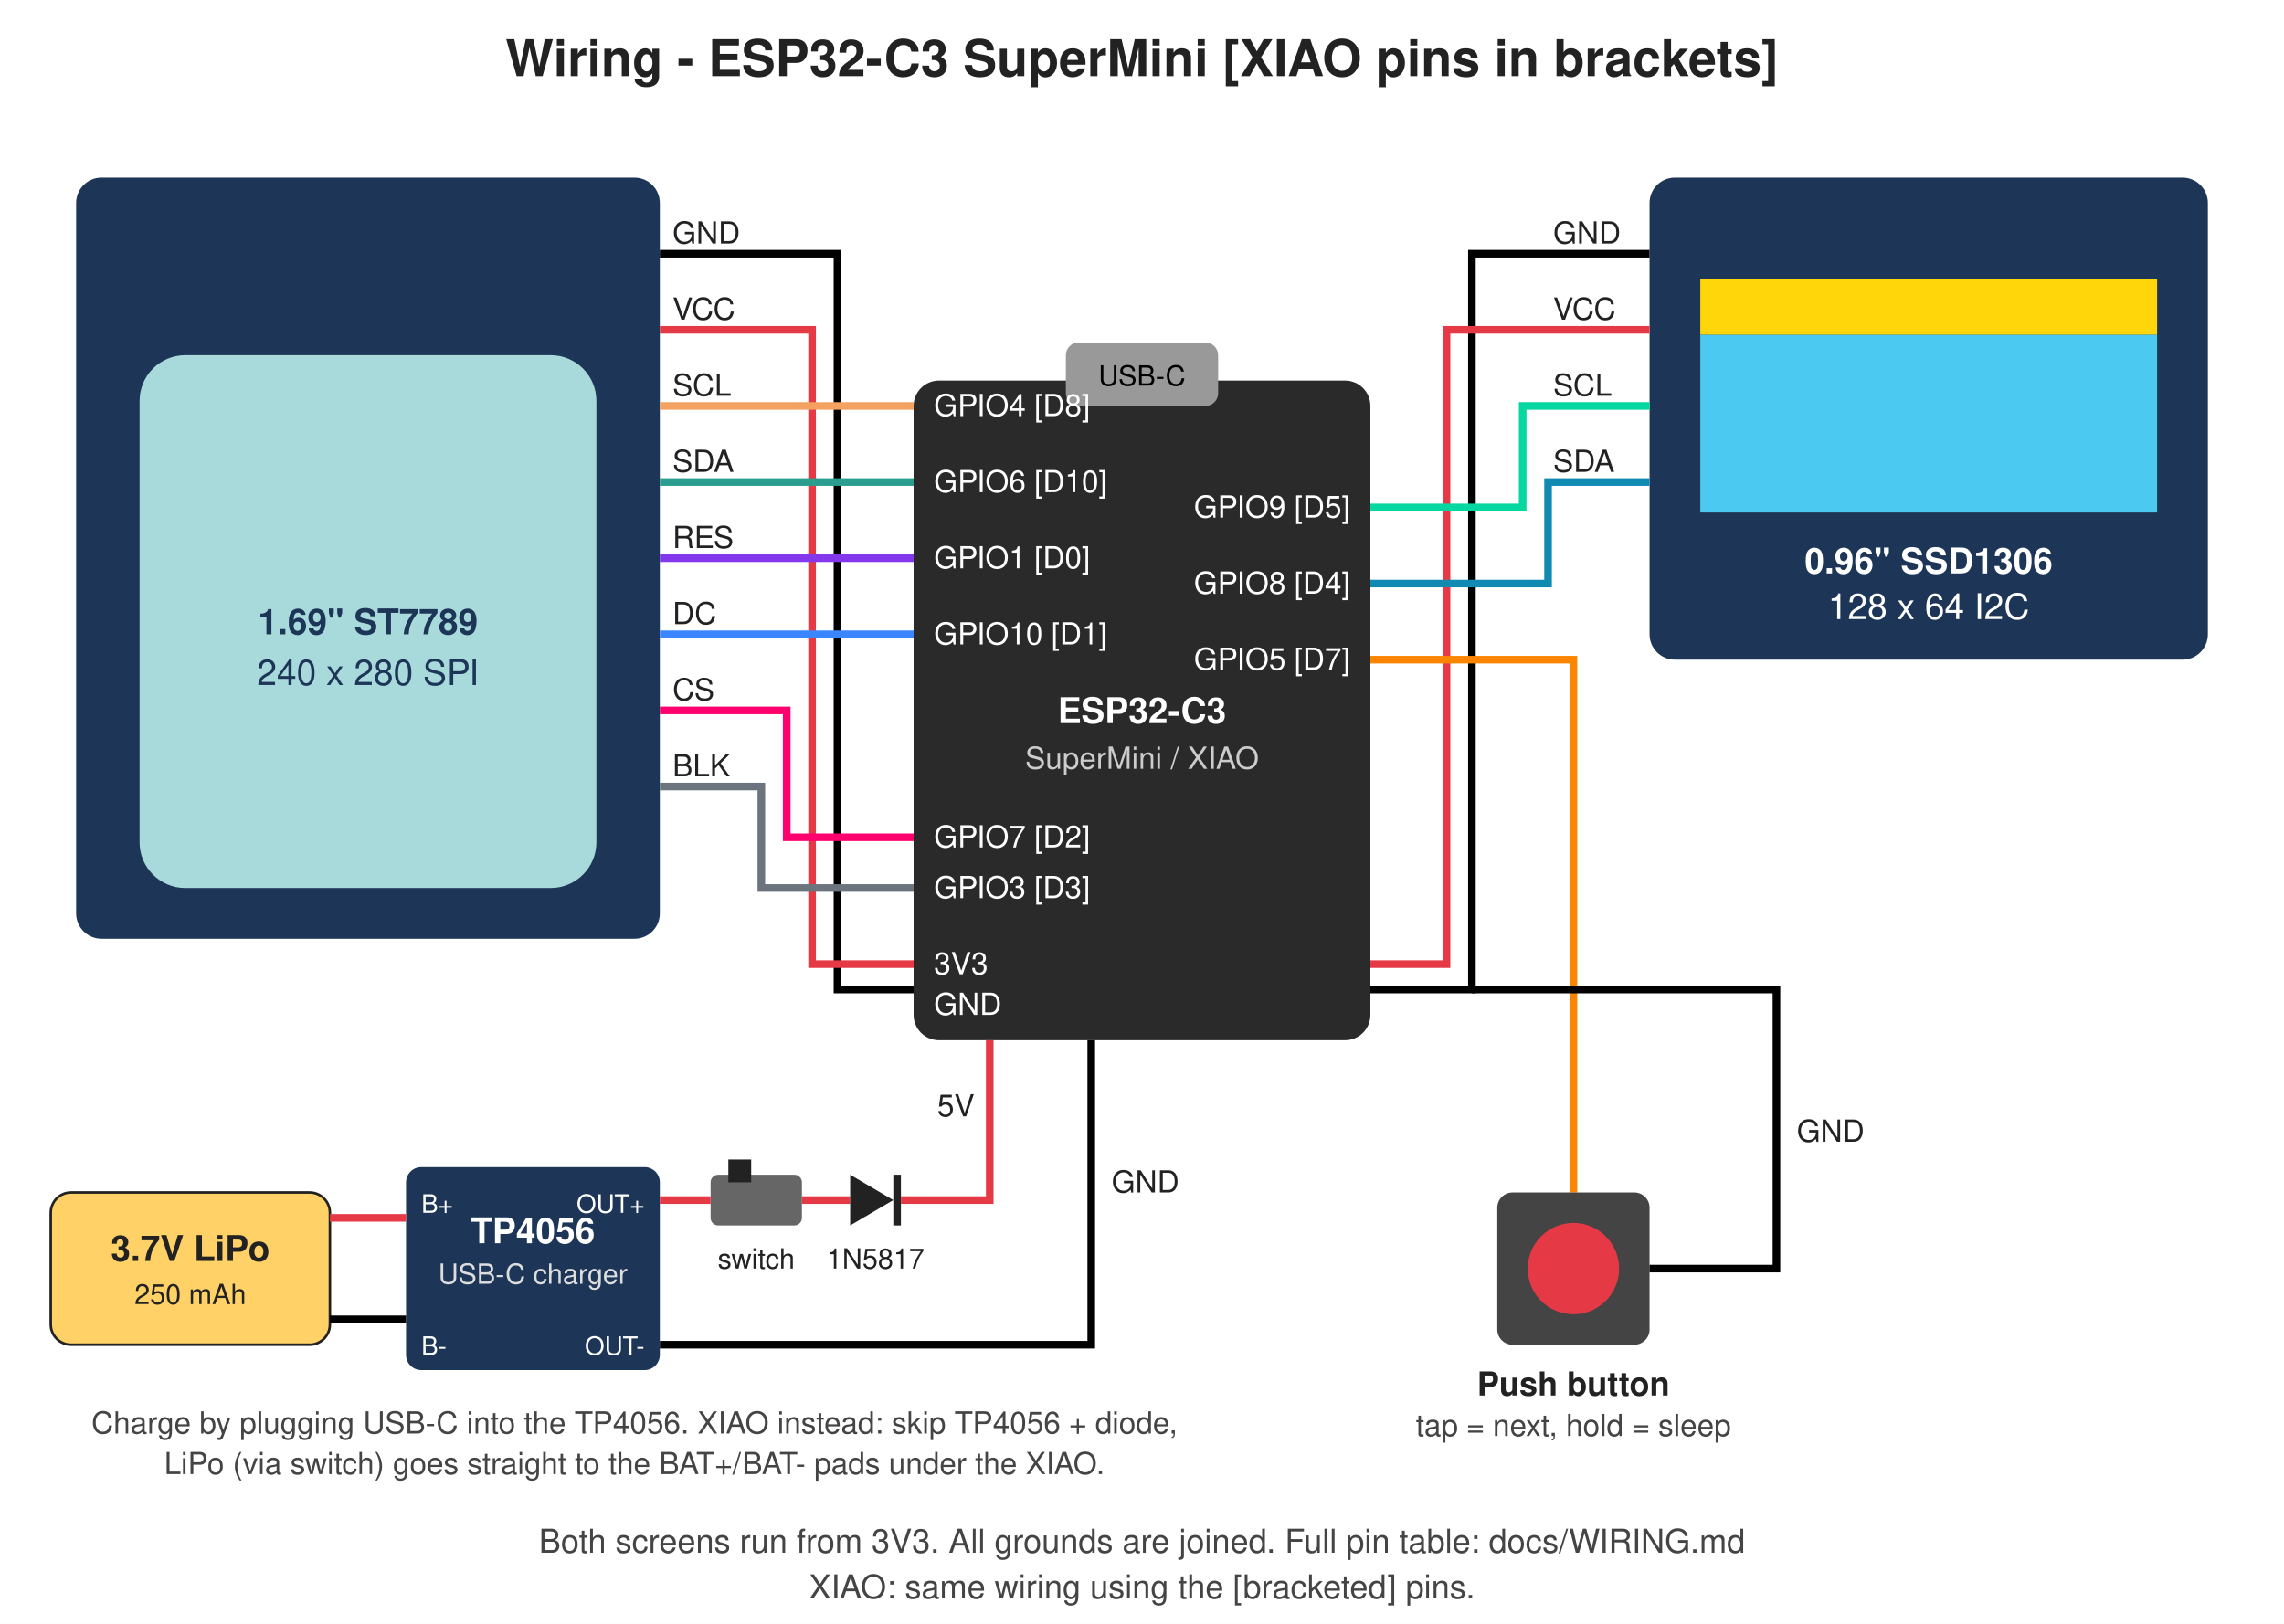
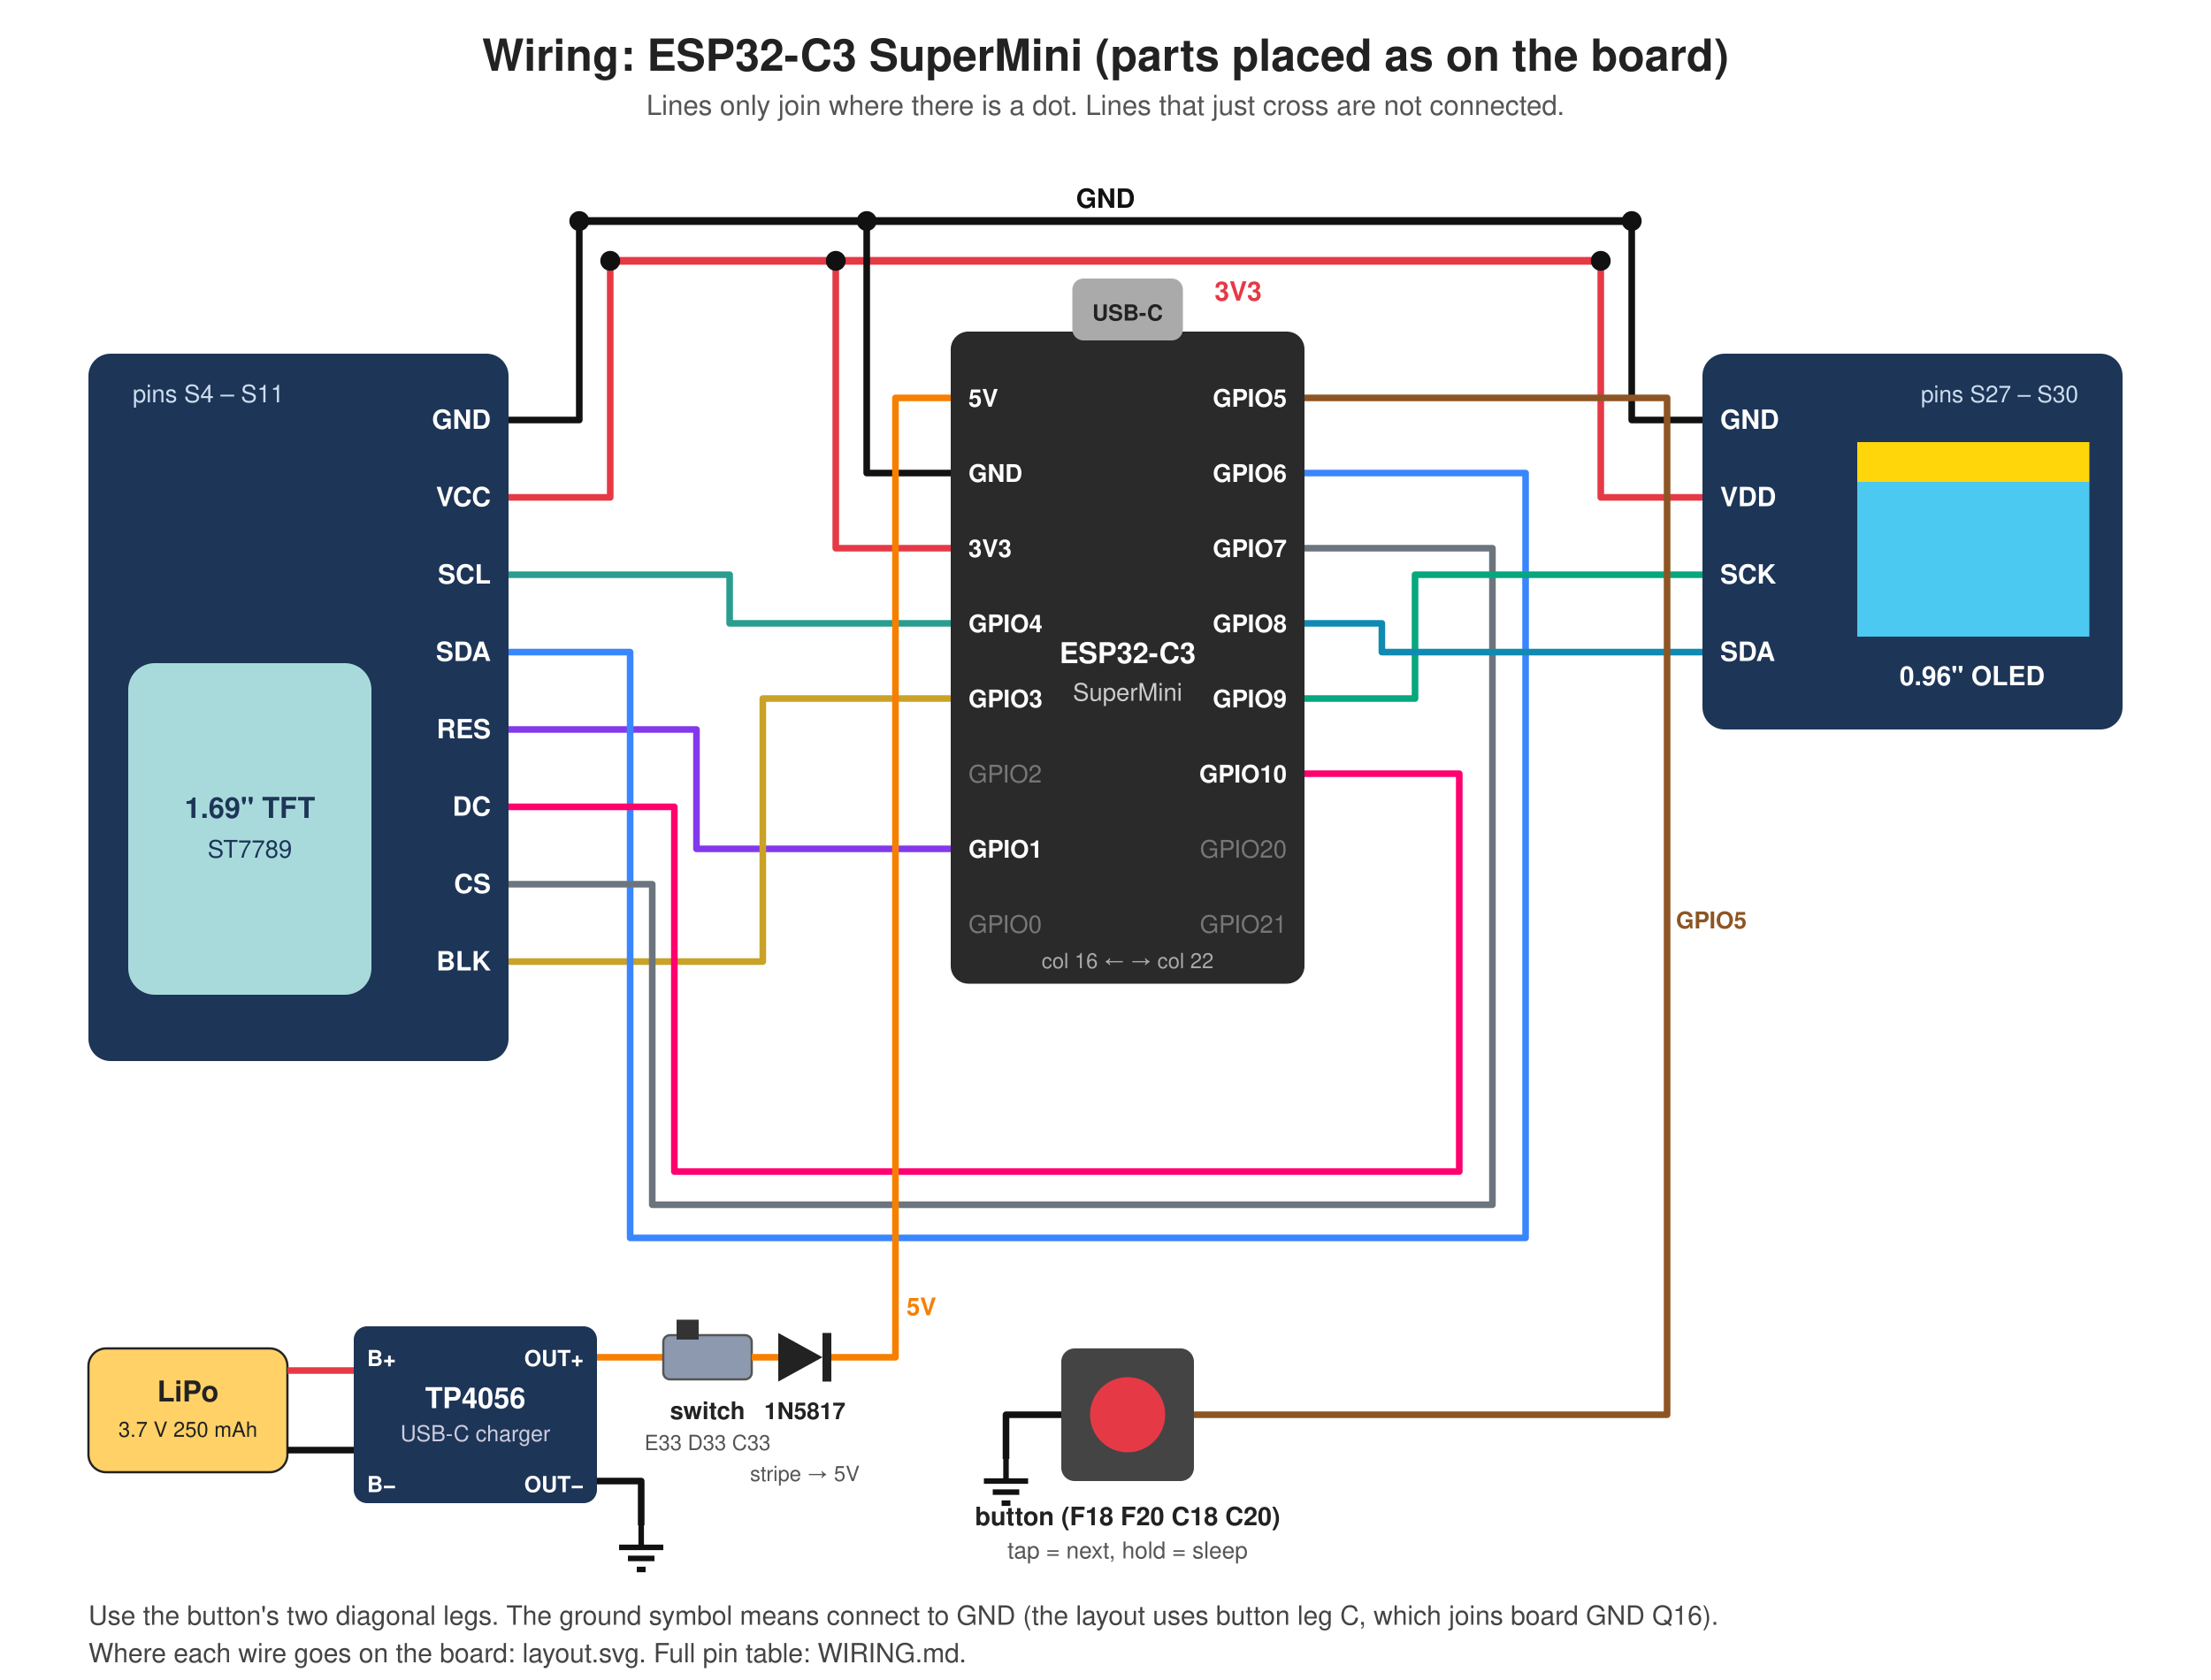
- <svg xmlns="http://www.w3.org/2000/svg" viewBox="0 0 900 640" font-family="Helvetica, Arial, sans-serif" font-size="14">
-   <rect width="900" height="640" fill="#ffffff" />
-   <text x="450" y="30" text-anchor="middle" font-size="20" font-weight="bold" fill="#222">Wiring - ESP32-C3 SuperMini [XIAO pins in brackets]</text>
-   <rect x="30" y="70" width="230" height="300" rx="10" fill="#1d3557" />
-   <rect x="55" y="140" width="180" height="210" rx="18" fill="#a8dadc" />
-   <text x="145" y="250" text-anchor="middle" fill="#1d3557" font-weight="bold">1.69" ST7789</text>
-   <text x="145" y="270" text-anchor="middle" fill="#1d3557">240 x 280 SPI</text>
-   <rect x="360" y="150" width="180" height="260" rx="10" fill="#2a2a2a" />
-   <rect x="420" y="135" width="60" height="25" rx="5" fill="#999" />
-   <text x="450" y="152" text-anchor="middle" font-size="11">USB-C</text>
-   <text x="450" y="285" text-anchor="middle" fill="#fff" font-weight="bold">ESP32-C3</text>
-   <text x="450" y="303" text-anchor="middle" fill="#ccc" font-size="12">SuperMini / XIAO</text>
-   <rect x="650" y="70" width="220" height="190" rx="10" fill="#1d3557" />
-   <rect x="670" y="110" width="180" height="22" fill="#ffd60a" />
-   <rect x="670" y="132" width="180" height="70" fill="#4cc9f0" />
-   <text x="760" y="226" text-anchor="middle" fill="#fff" font-weight="bold">0.96" SSD1306</text>
-   <text x="760" y="244" text-anchor="middle" fill="#fff">128 x 64 I2C</text>
-   <g stroke-width="3" fill="none">
-     <path d="M260 100 H330 V390 H360" stroke="#000" />
-     <path d="M260 130 H320 V380 H360" stroke="#e63946" />
-     <path d="M260 160 H360" stroke="#f4a261" />
-     <path d="M260 190 H360" stroke="#2a9d8f" />
-     <path d="M260 220 H360" stroke="#8338ec" />
-     <path d="M260 250 H360" stroke="#3a86ff" />
-     <path d="M260 280 H310 V330 H360" stroke="#ff006e" />
-     <path d="M260 310 H300 V350 H360" stroke="#6c757d" />
-     <path d="M650 100 H580 V390 H540" stroke="#000" />
-     <path d="M650 130 H570 V380 H540" stroke="#e63946" />
-     <path d="M650 160 H600 V200 H540" stroke="#06d6a0" />
-     <path d="M650 190 H610 V230 H540" stroke="#118ab2" />
-   </g>
-   <g font-size="12" fill="#222">
-     <text x="265" y="96">GND</text>
-     <text x="265" y="126">VCC</text>
-     <text x="265" y="156">SCL</text>
-     <text x="265" y="186">SDA</text>
-     <text x="265" y="216">RES</text>
-     <text x="265" y="246">DC</text>
-     <text x="265" y="276">CS</text>
-     <text x="265" y="306">BLK</text>
-     <text x="368" y="164" fill="#fff">GPIO4 [D8]</text>
-     <text x="368" y="194" fill="#fff">GPIO6 [D10]</text>
-     <text x="368" y="224" fill="#fff">GPIO1 [D0]</text>
-     <text x="368" y="254" fill="#fff">GPIO10 [D1]</text>
-     <text x="368" y="334" fill="#fff">GPIO7 [D2]</text>
-     <text x="368" y="354" fill="#fff">GPIO3 [D3]</text>
-     <text x="368" y="384" fill="#fff">3V3</text>
-     <text x="368" y="400" fill="#fff">GND</text>
-     <text x="612" y="96">GND</text>
-     <text x="612" y="126">VCC</text>
-     <text x="612" y="156">SCL</text>
-     <text x="612" y="186">SDA</text>
-     <text x="532" y="204" text-anchor="end" fill="#fff">GPIO9 [D5]</text>
-     <text x="532" y="234" text-anchor="end" fill="#fff">GPIO8 [D4]</text>
-   </g>
-   <path d="M540 260 H620 V470" stroke="#fb8500" stroke-width="3" fill="none" />
-   <text x="532" y="264" text-anchor="end" font-size="12" fill="#fff">GPIO5 [D7]</text>
-   <rect x="590" y="470" width="60" height="60" rx="6" fill="#444" />
-   <circle cx="620" cy="500" r="18" fill="#e63946" />
-   <path d="M650 500 H700 V390 H580" stroke="#000" stroke-width="3" fill="none" />
-   <text x="708" y="450" font-size="12" fill="#222">GND</text>
-   <text x="620" y="550" text-anchor="middle" font-size="13" font-weight="bold" fill="#222">Push button</text>
-   <text x="620" y="566" text-anchor="middle" font-size="12" fill="#444">tap = next, hold = sleep</text>
-   <rect x="20" y="470" width="110" height="60" rx="8" fill="#ffd166" stroke="#222" />
-   <text x="75" y="497" text-anchor="middle" font-weight="bold" fill="#222">3.7V LiPo</text>
-   <text x="75" y="514" text-anchor="middle" font-size="11" fill="#222">250 mAh</text>
-   <rect x="160" y="460" width="100" height="80" rx="6" fill="#1d3557" />
-   <text x="210" y="490" text-anchor="middle" font-weight="bold" fill="#fff">TP4056</text>
-   <text x="210" y="506" text-anchor="middle" font-size="11" fill="#ddd">USB-C charger</text>
-   <text x="166" y="478" font-size="10" fill="#fff">B+</text>
-   <text x="166" y="534" font-size="10" fill="#fff">B-</text>
-   <text x="254" y="478" text-anchor="end" font-size="10" fill="#fff">OUT+</text>
-   <text x="254" y="534" text-anchor="end" font-size="10" fill="#fff">OUT-</text>
-   <path d="M130 480 H160" stroke="#e63946" stroke-width="3" />
-   <path d="M130 520 H160" stroke="#000" stroke-width="3" />
-   <rect x="280" y="463" width="36" height="20" rx="3" fill="#666" />
-   <rect x="287" y="457" width="9" height="9" fill="#222" />
-   <text x="298" y="500" text-anchor="middle" font-size="11" fill="#222">switch</text>
-   <path d="M260 473 H280" stroke="#e63946" stroke-width="3" />
-   <path d="M316 473 H335" stroke="#e63946" stroke-width="3" />
-   <polygon points="335,463 335,483 352,473" fill="#222" />
-   <rect x="352" y="463" width="3" height="20" fill="#222" />
-   <text x="345" y="500" text-anchor="middle" font-size="11" fill="#222">1N5817</text>
-   <path d="M355 473 H390 V410" stroke="#e63946" stroke-width="3" fill="none" />
-   <text x="384" y="440" text-anchor="end" font-size="12" fill="#222">5V</text>
-   <path d="M260 530 H430 V410" stroke="#000" stroke-width="3" fill="none" />
-   <text x="438" y="470" font-size="12" fill="#222">GND</text>
-   <text x="250" y="565" text-anchor="middle" font-size="12" fill="#444">Charge by plugging USB-C into the TP4056. XIAO instead: skip TP4056 + diode,</text>
-   <text x="250" y="581" text-anchor="middle" font-size="12" fill="#444">LiPo (via switch) goes straight to the BAT+/BAT- pads under the XIAO.</text>
-   <text x="450" y="612" text-anchor="middle" font-size="13" fill="#444">Both screens run from 3V3. All grounds are joined. Full pin table: docs/WIRING.md</text>
-   <text x="450" y="630" text-anchor="middle" font-size="13" fill="#444">XIAO: same wiring using the [bracketed] pins.</text>
+ <svg xmlns="http://www.w3.org/2000/svg" viewBox="0 0 1000 760" font-family="Helvetica, Arial, sans-serif">
+   <rect width="1000" height="760" fill="#ffffff" />
+   <text x="500.0" y="32" font-size="20" text-anchor="middle" fill="#222" font-weight="bold">Wiring: ESP32-C3 SuperMini (parts placed as on the board)</text>
+   <text x="500.0" y="52" font-size="12.5" text-anchor="middle" fill="#555" font-weight="normal">Lines only join where there is a dot. Lines that just cross are not connected.</text>
+   <path d="M262 100 H738" stroke="#111" stroke-width="3.5" fill="none" stroke-linejoin="round" />
+   <text x="500" y="94" font-size="12" text-anchor="middle" fill="#111" font-weight="bold">GND</text>
+   <path d="M276 118 H724" stroke="#e63946" stroke-width="3.5" fill="none" stroke-linejoin="round" />
+   <text x="560" y="136" font-size="12" text-anchor="middle" fill="#e63946" font-weight="bold">3V3</text>
+   <rect x="40" y="160" width="190" height="320" rx="10" fill="#1d3557" />
+   <rect x="58" y="300" width="110" height="150" rx="12" fill="#a8dadc" />
+   <text x="113" y="370" font-size="13" text-anchor="middle" fill="#1d3557" font-weight="bold">1.69" TFT</text>
+   <text x="113" y="388" font-size="11" text-anchor="middle" fill="#1d3557" font-weight="normal">ST7789</text>
+   <text x="60" y="182" font-size="11" text-anchor="start" fill="#cde" font-weight="normal">pins S4 – S11</text>
+   <text x="222" y="194" font-size="12" text-anchor="end" fill="#fff" font-weight="bold">GND</text>
+   <text x="222" y="229" font-size="12" text-anchor="end" fill="#fff" font-weight="bold">VCC</text>
+   <text x="222" y="264" font-size="12" text-anchor="end" fill="#fff" font-weight="bold">SCL</text>
+   <text x="222" y="299" font-size="12" text-anchor="end" fill="#fff" font-weight="bold">SDA</text>
+   <text x="222" y="334" font-size="12" text-anchor="end" fill="#fff" font-weight="bold">RES</text>
+   <text x="222" y="369" font-size="12" text-anchor="end" fill="#fff" font-weight="bold">DC</text>
+   <text x="222" y="404" font-size="12" text-anchor="end" fill="#fff" font-weight="bold">CS</text>
+   <text x="222" y="439" font-size="12" text-anchor="end" fill="#fff" font-weight="bold">BLK</text>
+   <rect x="430" y="150" width="160" height="295" rx="8" fill="#2a2a2a" />
+   <rect x="485" y="126" width="50" height="28" rx="5" fill="#aaa" />
+   <text x="510" y="145" font-size="10" text-anchor="middle" fill="#222" font-weight="bold">USB-C</text>
+   <text x="510" y="300" font-size="13" text-anchor="middle" fill="#fff" font-weight="bold">ESP32-C3</text>
+   <text x="510" y="317" font-size="11" text-anchor="middle" fill="#ccc" font-weight="normal">SuperMini</text>
+   <text x="438" y="184" font-size="11" text-anchor="start" fill="#fff" font-weight="bold">5V</text>
+   <text x="438" y="218" font-size="11" text-anchor="start" fill="#fff" font-weight="bold">GND</text>
+   <text x="438" y="252" font-size="11" text-anchor="start" fill="#fff" font-weight="bold">3V3</text>
+   <text x="438" y="286" font-size="11" text-anchor="start" fill="#fff" font-weight="bold">GPIO4</text>
+   <text x="438" y="320" font-size="11" text-anchor="start" fill="#fff" font-weight="bold">GPIO3</text>
+   <text x="438" y="354" font-size="11" text-anchor="start" fill="#777" font-weight="normal">GPIO2</text>
+   <text x="438" y="388" font-size="11" text-anchor="start" fill="#fff" font-weight="bold">GPIO1</text>
+   <text x="438" y="422" font-size="11" text-anchor="start" fill="#777" font-weight="normal">GPIO0</text>
+   <text x="582" y="184" font-size="11" text-anchor="end" fill="#fff" font-weight="bold">GPIO5</text>
+   <text x="582" y="218" font-size="11" text-anchor="end" fill="#fff" font-weight="bold">GPIO6</text>
+   <text x="582" y="252" font-size="11" text-anchor="end" fill="#fff" font-weight="bold">GPIO7</text>
+   <text x="582" y="286" font-size="11" text-anchor="end" fill="#fff" font-weight="bold">GPIO8</text>
+   <text x="582" y="320" font-size="11" text-anchor="end" fill="#fff" font-weight="bold">GPIO9</text>
+   <text x="582" y="354" font-size="11" text-anchor="end" fill="#fff" font-weight="bold">GPIO10</text>
+   <text x="582" y="388" font-size="11" text-anchor="end" fill="#777" font-weight="normal">GPIO20</text>
+   <text x="582" y="422" font-size="11" text-anchor="end" fill="#777" font-weight="normal">GPIO21</text>
+   <text x="510" y="438" font-size="9.5" text-anchor="middle" fill="#aaa" font-weight="normal">col 16 ← → col 22</text>
+   <rect x="770" y="160" width="190" height="170" rx="10" fill="#1d3557" />
+   <rect x="840" y="200" width="105" height="18" fill="#ffd60a" />
+   <rect x="840" y="218" width="105" height="70" fill="#4cc9f0" />
+   <text x="892" y="310" font-size="12" text-anchor="middle" fill="#fff" font-weight="bold">0.96" OLED</text>
+   <text x="940" y="182" font-size="10.5" text-anchor="end" fill="#cde" font-weight="normal">pins S27 – S30</text>
+   <text x="778" y="194" font-size="12" text-anchor="start" fill="#fff" font-weight="bold">GND</text>
+   <text x="778" y="229" font-size="12" text-anchor="start" fill="#fff" font-weight="bold">VDD</text>
+   <text x="778" y="264" font-size="12" text-anchor="start" fill="#fff" font-weight="bold">SCK</text>
+   <text x="778" y="299" font-size="12" text-anchor="start" fill="#fff" font-weight="bold">SDA</text>
+   <path d="M230 190 H262 V100" stroke="#111" stroke-width="3" fill="none" stroke-linejoin="round" />
+   <circle cx="262" cy="100" r="4.5" fill="#111" />
+   <path d="M230 225 H276 V118" stroke="#e63946" stroke-width="3" fill="none" stroke-linejoin="round" />
+   <circle cx="276" cy="118" r="4.5" fill="#111" />
+   <path d="M430 214 H392 V100" stroke="#111" stroke-width="3" fill="none" stroke-linejoin="round" />
+   <circle cx="392" cy="100" r="4.5" fill="#111" />
+   <path d="M430 248 H378 V118" stroke="#e63946" stroke-width="3" fill="none" stroke-linejoin="round" />
+   <circle cx="378" cy="118" r="4.5" fill="#111" />
+   <path d="M770 190 H738 V100" stroke="#111" stroke-width="3" fill="none" stroke-linejoin="round" />
+   <circle cx="738" cy="100" r="4.5" fill="#111" />
+   <path d="M770 225 H724 V118" stroke="#e63946" stroke-width="3" fill="none" stroke-linejoin="round" />
+   <circle cx="724" cy="118" r="4.5" fill="#111" />
+   <path d="M230 260 H330 V282 H430" stroke="#2a9d8f" stroke-width="3" fill="none" stroke-linejoin="round" />
+   <path d="M230 330 H315 V384 H430" stroke="#8338ec" stroke-width="3" fill="none" stroke-linejoin="round" />
+   <path d="M230 435 H345 V316 H430" stroke="#c9a227" stroke-width="3" fill="none" stroke-linejoin="round" />
+   <path d="M230 295 H285 V560 H690 V214 H590" stroke="#3a86ff" stroke-width="3" fill="none" stroke-linejoin="round" />
+   <path d="M230 400 H295 V545 H675 V248 H590" stroke="#6c757d" stroke-width="3" fill="none" stroke-linejoin="round" />
+   <path d="M230 365 H305 V530 H660 V350 H590" stroke="#ff006e" stroke-width="3" fill="none" stroke-linejoin="round" />
+   <path d="M770 260 H640 V316 H590" stroke="#06a77d" stroke-width="3" fill="none" stroke-linejoin="round" />
+   <path d="M770 295 H625 V282 H590" stroke="#118ab2" stroke-width="3" fill="none" stroke-linejoin="round" />
+   <rect x="480" y="610" width="60" height="60" rx="6" fill="#444" />
+   <circle cx="510" cy="640" r="17" fill="#e63946" />
+   <text x="510" y="690" font-size="11.5" text-anchor="middle" fill="#222" font-weight="bold">button (F18 F20 C18 C20)</text>
+   <text x="510" y="705" font-size="10.5" text-anchor="middle" fill="#555" font-weight="normal">tap = next, hold = sleep</text>
+   <path d="M590 180 H754 V640 H540" stroke="#8d5524" stroke-width="3" fill="none" stroke-linejoin="round" />
+   <text x="758" y="420" font-size="10.5" text-anchor="start" fill="#8d5524" font-weight="bold">GPIO5</text>
+   <path d="M480 640 H455 V660" stroke="#111" stroke-width="3" fill="none" stroke-linejoin="round" />
+   <path d="M455 660 v10 M445 670 h20 M449 675 h12 M453 680 h4" stroke="#111" stroke-width="2.5" fill="none" />
+   <rect x="40" y="610" width="90" height="56" rx="8" fill="#ffd166" stroke="#222" />
+   <text x="85" y="634" font-size="13" text-anchor="middle" fill="#222" font-weight="bold">LiPo</text>
+   <text x="85" y="650" font-size="9.5" text-anchor="middle" fill="#222" font-weight="normal">3.7 V 250 mAh</text>
+   <rect x="160" y="600" width="110" height="80" rx="6" fill="#1d3557" />
+   <text x="215" y="637" font-size="13" text-anchor="middle" fill="#fff" font-weight="bold">TP4056</text>
+   <text x="215" y="652" font-size="10" text-anchor="middle" fill="#ccd" font-weight="normal">USB-C charger</text>
+   <text x="166" y="618" font-size="10" text-anchor="start" fill="#fff" font-weight="bold">B+</text>
+   <text x="166" y="675" font-size="10" text-anchor="start" fill="#fff" font-weight="bold">B−</text>
+   <text x="264" y="618" font-size="10" text-anchor="end" fill="#fff" font-weight="bold">OUT+</text>
+   <text x="264" y="675" font-size="10" text-anchor="end" fill="#fff" font-weight="bold">OUT−</text>
+   <path d="M130 620 H160" stroke="#e63946" stroke-width="3" fill="none" stroke-linejoin="round" />
+   <path d="M130 656 H160" stroke="#111" stroke-width="3" fill="none" stroke-linejoin="round" />
+   <path d="M270 670 H290 V690" stroke="#111" stroke-width="3" fill="none" stroke-linejoin="round" />
+   <path d="M290 690 v10 M280 700 h20 M284 705 h12 M288 710 h4" stroke="#111" stroke-width="2.5" fill="none" />
+   <path d="M270 614 H300" stroke="#f77f00" stroke-width="3" fill="none" stroke-linejoin="round" />
+   <rect x="300" y="604" width="40" height="20" rx="3" fill="#8d99ae" stroke="#555" />
+   <rect x="306" y="597" width="10" height="9" fill="#333" />
+   <text x="320" y="642" font-size="11" text-anchor="middle" fill="#222" font-weight="bold">switch</text>
+   <text x="320" y="656" font-size="9.5" text-anchor="middle" fill="#555" font-weight="normal">E33 D33 C33</text>
+   <path d="M340 614 H352" stroke="#f77f00" stroke-width="3" fill="none" stroke-linejoin="round" />
+   <polygon points="352,603 352,625 372,614" fill="#222" />
+   <rect x="372" y="603" width="4" height="22" fill="#222" />
+   <text x="364" y="642" font-size="10.5" text-anchor="middle" fill="#222" font-weight="bold">1N5817</text>
+   <text x="364" y="670" font-size="9.5" text-anchor="middle" fill="#555" font-weight="normal">stripe → 5V</text>
+   <path d="M376 614 H405 V180 H430" stroke="#f77f00" stroke-width="3" fill="none" stroke-linejoin="round" />
+   <text x="410" y="595" font-size="11" text-anchor="start" fill="#f77f00" font-weight="bold">5V</text>
+   <text x="40" y="735" font-size="12" text-anchor="start" fill="#444" font-weight="normal">Use the button's two diagonal legs. The ground symbol means connect to GND (the layout uses button leg C, which joins board GND Q16).</text>
+   <text x="40" y="752" font-size="12" text-anchor="start" fill="#444" font-weight="normal">Where each wire goes on the board: layout.svg.  Full pin table: WIRING.md.</text>
</svg>
